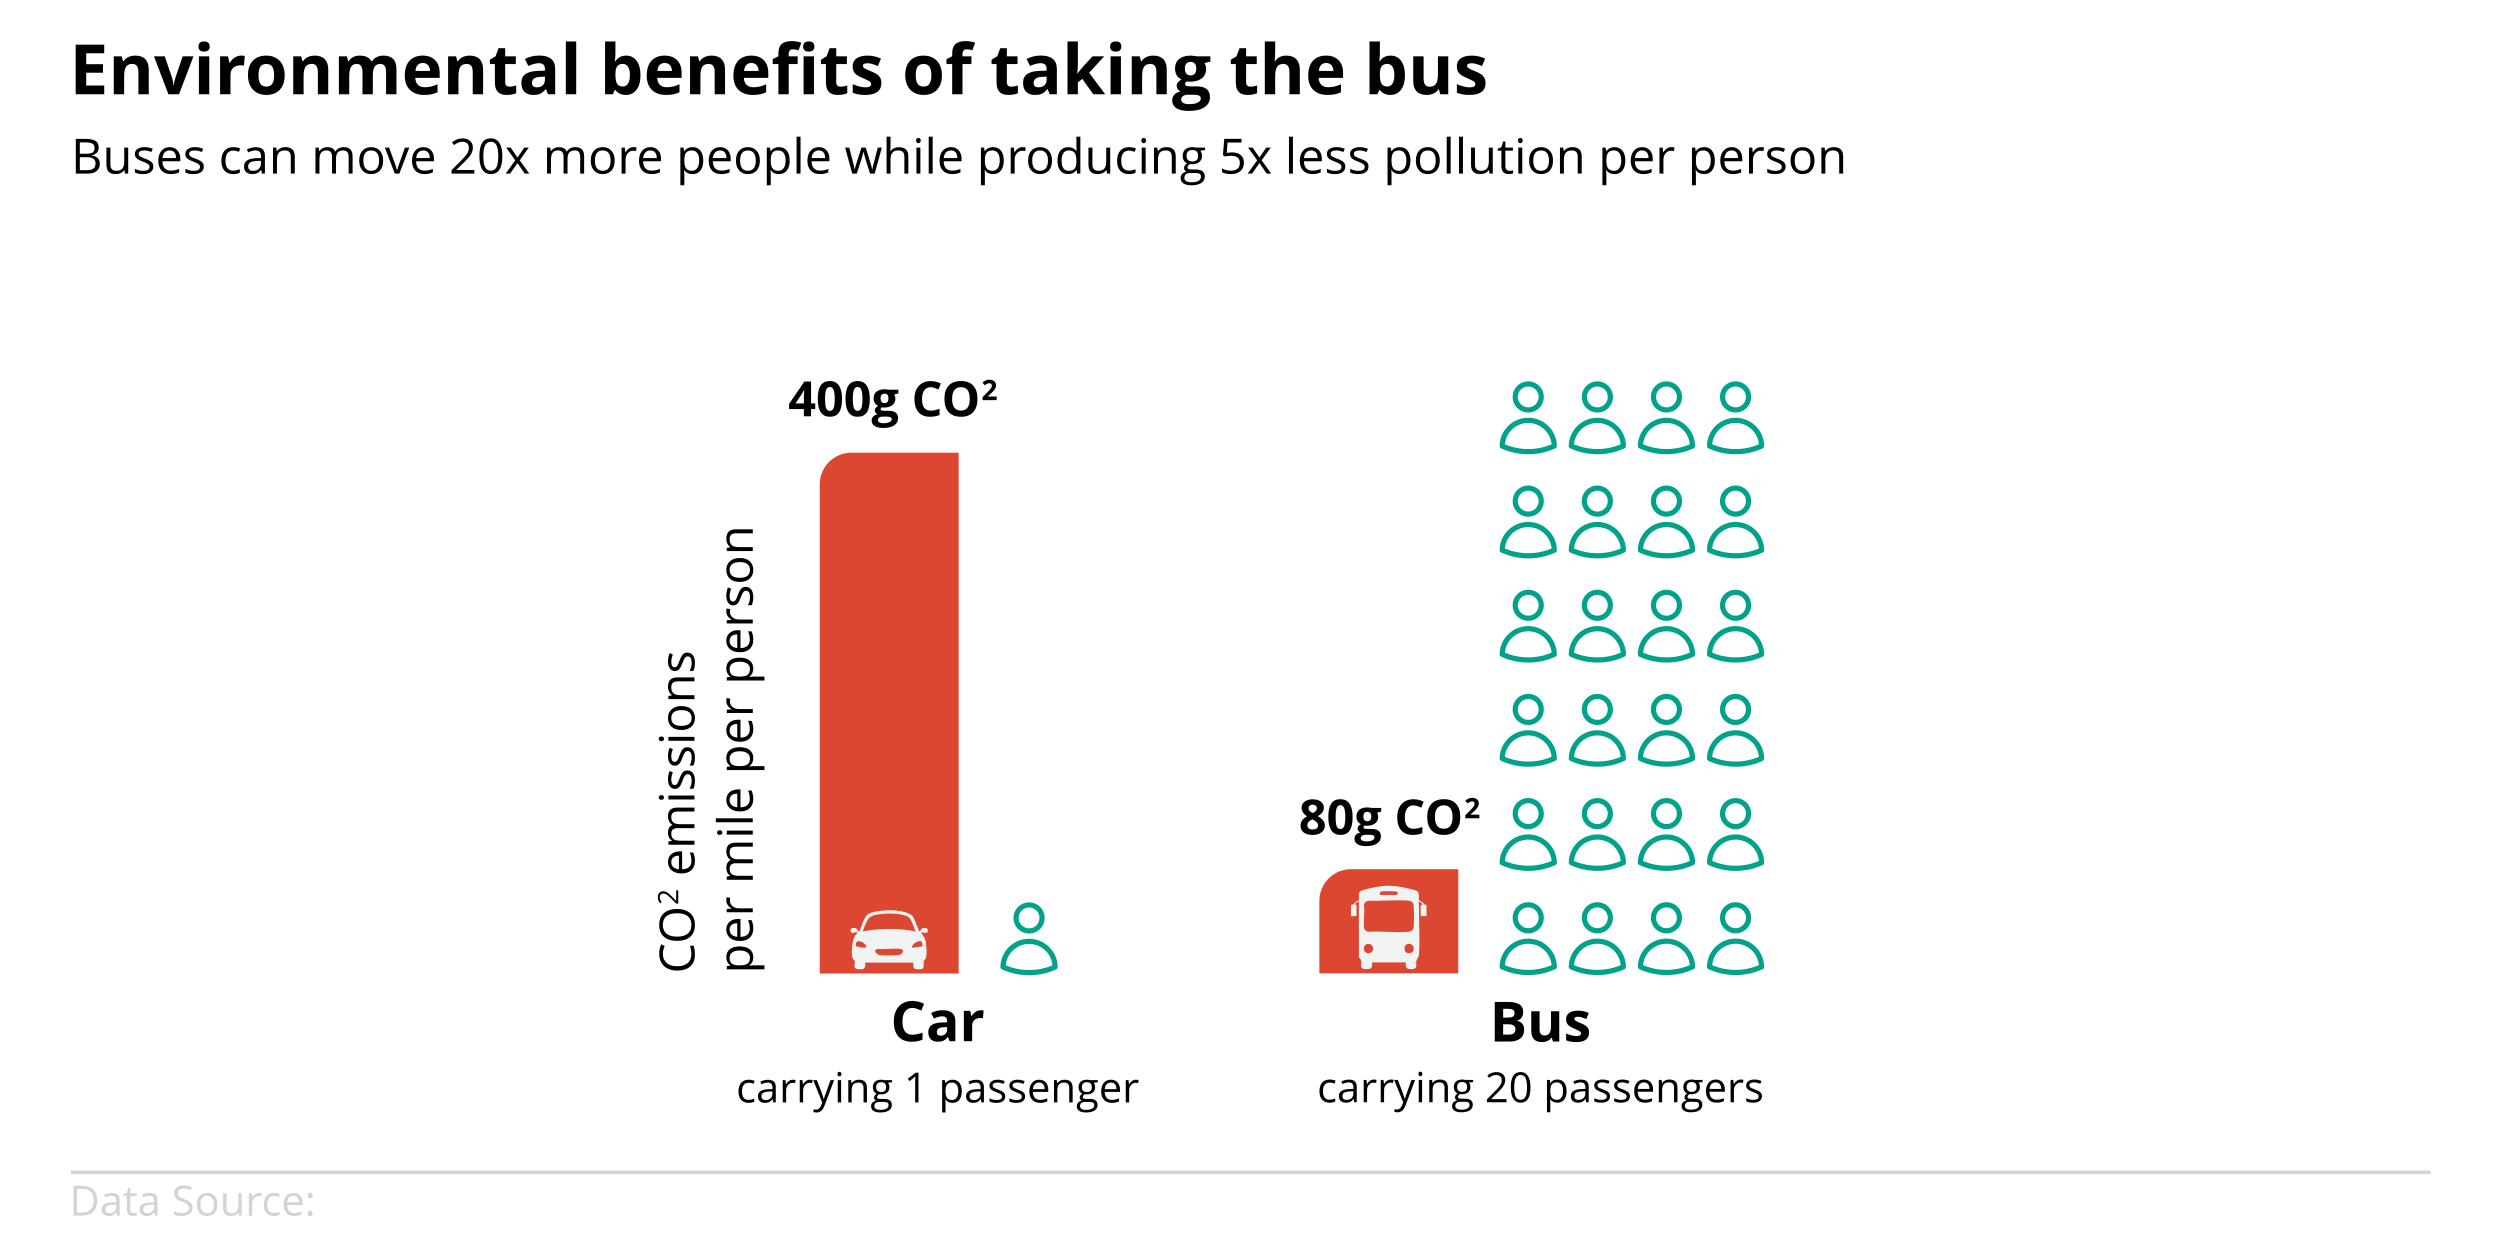
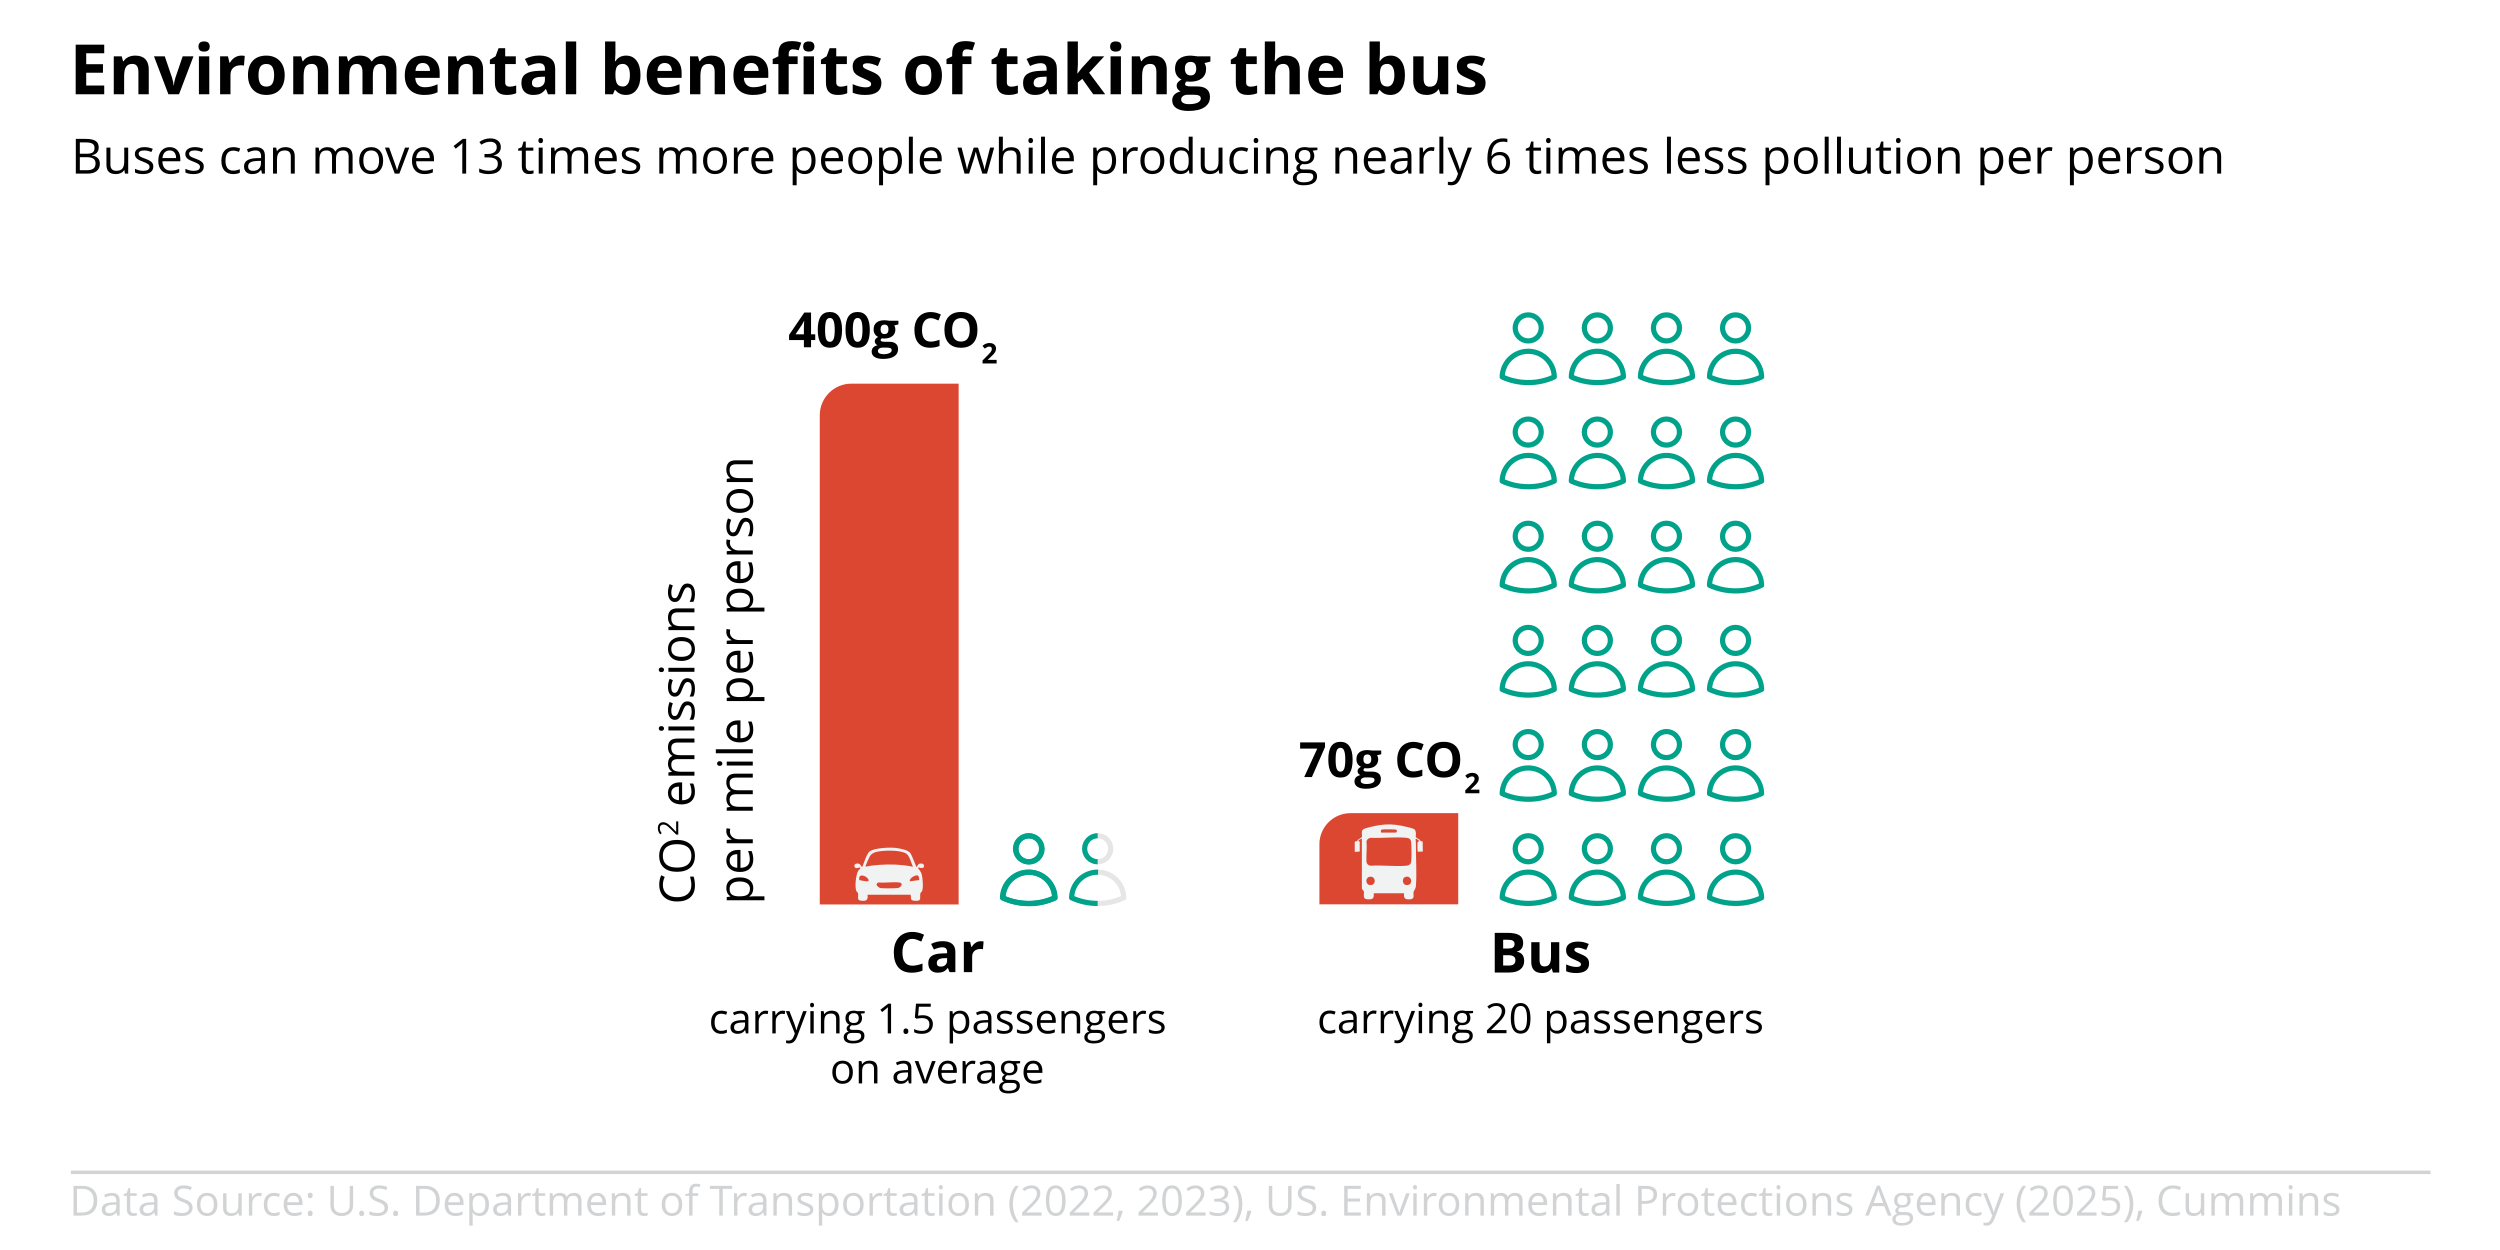
<svg xmlns="http://www.w3.org/2000/svg" id="Layer_3" data-name="Layer 3" viewBox="0 0 720 360">
  <defs>
    <style>
      .cls-1 {
        font-size: 16px;
      }

      .cls-1, .cls-2, .cls-3 {
        font-family: OpenSans-Bold, 'Open Sans';
        font-weight: 700;
      }

      .cls-4 {
-         stroke: #00a28a;
        stroke-linecap: round;
+       }
+ 
+       .cls-4, .cls-5, .cls-6 {
        stroke-linejoin: round;
        stroke-width: 1.5px;
      }

-       .cls-4, .cls-5 {
+       .cls-4, .cls-5, .cls-6, .cls-7 {
        fill: none;
+       }
+ 
+       .cls-4, .cls-6 {
+         stroke: #00a28a;
      }

      .cls-2 {
        font-size: 20px;
      }

-       .cls-6 {
+       .cls-8 {
        fill: #dc4732;
      }

-       .cls-7 {
+       .cls-5 {
+         opacity: .1;
+         stroke: #000;
+       }
+ 
+       .cls-9 {
        fill: #f1f2f2;
      }

-       .cls-8, .cls-9, .cls-10 {
+       .cls-10, .cls-11, .cls-12 {
        font-family: OpenSans, 'Open Sans';
      }

-       .cls-8, .cls-3 {
+       .cls-10, .cls-3 {
        font-size: 14px;
      }

-       .cls-9, .cls-10 {
+       .cls-11, .cls-12 {
        font-size: 12px;
      }

-       .cls-10 {
+       .cls-12 {
        fill: #d1d3d4;
      }

-       .cls-5 {
+       .cls-7 {
        stroke: #d1d3d4;
        stroke-miterlimit: 10;
      }
    </style>
  </defs>
+   <path class="cls-8" d="M388.95,234.19h31.02v26.25h-39.98v-17.3c0-4.94,4.01-8.95,8.95-8.95Z" />
  <text class="cls-2" transform="translate(20 27.14)">
    <tspan x="0" y="0">Environmental benefits of taking the bus</tspan>
  </text>
-   <text class="cls-8" transform="translate(20.46 50)">
-     <tspan x="0" y="0">Buses can move 20x more people while producing 5x less pollution per person</tspan>
+   <text class="cls-10" transform="translate(20.46 50)">
+     <tspan x="0" y="0">Buses can move 13 times more people while producing nearly 6 times less pollution per person</tspan>
  </text>
-   <text class="cls-8" transform="translate(200 280.38) rotate(-90)">
+   <text class="cls-10" transform="translate(200 260.49) rotate(-90)">
    <tspan x="0" y="0">CO</tspan>
  </text>
-   <text class="cls-8" transform="translate(195.34 260.64) rotate(-90) scale(.58)">
+   <text class="cls-10" transform="translate(195.34 240.76) rotate(-90) scale(.58)">
    <tspan x="0" y="0">2</tspan>
  </text>
-   <text class="cls-8" transform="translate(200 255.97) rotate(-90)">
+   <text class="cls-10" transform="translate(200 236.09) rotate(-90)">
    <tspan x="0" y="0" xml:space="preserve"> emissions</tspan>
    <tspan x="-24.4" y="16.8">per mile per person</tspan>
  </text>
-   <text class="cls-3" transform="translate(227.02 119.89)">
+   <text class="cls-3" transform="translate(227.02 100.01)">
    <tspan x="0" y="0">400g CO</tspan>
  </text>
-   <text class="cls-3" transform="translate(282.65 115.23) scale(.58)">
+   <text class="cls-3" transform="translate(282.65 104.67) scale(.58)">
    <tspan x="0" y="0">2</tspan>
  </text>
-   <text class="cls-1" transform="translate(256.48 299.86)">
+   <text class="cls-1" transform="translate(256.48 279.98)">
    <tspan x="0" y="0">Car</tspan>
  </text>
-   <text class="cls-9" transform="translate(212.01 317.5)">
-     <tspan x="0" y="0">carrying 1 passenger</tspan>
+   <text class="cls-11" transform="translate(204.12 297.62)">
+     <tspan x="0" y="0">carrying 1.5 passengers</tspan>
+     <tspan x="34.92" y="14.4">on average</tspan>
  </text>
-   <path class="cls-6" d="M245.2,130.37h30.89v150h-40v-140.89c0-5.03,4.08-9.11,9.11-9.11Z" />
-   <path class="cls-4" d="M300.12,264.37c0,2.07-1.68,3.75-3.75,3.75s-3.75-1.68-3.75-3.75,1.68-3.75,3.75-3.75,3.75,1.68,3.75,3.75ZM288.87,278.49c.07-4.14,3.48-7.44,7.62-7.38,4.05.07,7.31,3.33,7.38,7.38-2.35,1.08-4.91,1.64-7.5,1.63-2.68,0-5.22-.58-7.5-1.63Z" />
-   <path class="cls-7" d="M264.69,268.26c.68-.11.42-.87,1.21-1,.87-.14,1.55.17,1.25,1.13-.16.33-.8.29-1.13.25s-.37-.45-.69.09c.44.6.9,1.13,1.13,1.87.35,1.1.63,4.59.1,5.54-.11.21-.4.34-.46.55-.42,1.41.8,2.77-2.11,2.44-1.3-.15-.81-.93-1.02-1.9h-13.81c.24,1.74-.47,2.09-2.08,1.9s-.68-1.45-.97-2.44c-.06-.2-.35-.34-.46-.55-.66-1.2-.22-5.29.51-6.52.2-.52,1.17-.77.42-1.19-.35.32-1.41.38-1.56-.12-.29-1.01.6-1.2,1.4-1.02.61.14.44.93,1.1.98.52-1.22,1.39-4.39,2.48-5.03,1.68-.99,6.11-1.23,8.04-1.01,1.34.15,4.17.59,4.9,1.79.57.93,1.13,2.69,1.64,3.79.07.15.1.31.1.47ZM263.68,268.26c-.52-1.13-1.08-3.47-2.08-4.17-1.57-1.09-5.94-1.1-7.81-.86-1.49.19-3.15.35-3.94,1.74-.25.44-1.25,2.68-1.32,3.1-.05.27-.04.14.13.13.53-.02,1.17-.24,1.72-.3,3.54-.41,6.77-.52,10.32-.13,1,.11,2,.28,2.98.49ZM246.53,272.54c.63.09,3.71,1.04,2.81-.35-.74-1.15-3.27-1.92-2.81.35ZM265.68,272.54c.1-.34-.12-1.38-.45-1.48-.75-.24-2.77.86-2.57,1.88l3.01-.4ZM252.23,274.41c.07.09.8.64.91.66.82.16,4.76.11,5.68,0,.98-.11,2.01-1.59.5-1.77-2.03-.24-4.5.19-6.57,0-.56.04-.92.63-.52,1.11Z" />
-   <path class="cls-4" d="M443.88,114.32c0,2.07-1.68,3.75-3.75,3.75s-3.75-1.68-3.75-3.75,1.68-3.75,3.75-3.75,3.75,1.68,3.75,3.75ZM432.63,128.44c.07-4.14,3.48-7.44,7.62-7.38,4.05.07,7.31,3.33,7.38,7.38-2.35,1.08-4.91,1.64-7.5,1.63-2.68,0-5.22-.58-7.5-1.63Z" />
-   <path class="cls-4" d="M463.79,114.32c0,2.07-1.68,3.75-3.75,3.75s-3.75-1.68-3.75-3.75,1.68-3.75,3.75-3.75,3.75,1.68,3.75,3.75ZM452.54,128.44c.07-4.14,3.48-7.44,7.62-7.38,4.05.07,7.31,3.33,7.38,7.38-2.35,1.08-4.91,1.64-7.5,1.63-2.68,0-5.22-.58-7.5-1.63Z" />
-   <path class="cls-4" d="M483.69,114.32c0,2.07-1.68,3.75-3.75,3.75s-3.75-1.68-3.75-3.75,1.68-3.75,3.75-3.75,3.75,1.68,3.75,3.75ZM472.44,128.44c.07-4.14,3.48-7.44,7.62-7.38,4.05.07,7.31,3.33,7.38,7.38-2.35,1.08-4.91,1.64-7.5,1.63-2.68,0-5.22-.58-7.5-1.63Z" />
-   <path class="cls-4" d="M503.59,114.32c0,2.07-1.68,3.75-3.75,3.75s-3.75-1.68-3.75-3.75,1.68-3.75,3.75-3.75,3.75,1.68,3.75,3.75ZM492.34,128.44c.07-4.14,3.48-7.44,7.62-7.38,4.05.07,7.31,3.33,7.38,7.38-2.35,1.08-4.91,1.64-7.5,1.63-2.68,0-5.22-.58-7.5-1.63Z" />
-   <path class="cls-4" d="M443.88,144.32c0,2.07-1.68,3.75-3.75,3.75s-3.75-1.68-3.75-3.75,1.68-3.75,3.75-3.75,3.75,1.68,3.75,3.75ZM432.63,158.44c.07-4.14,3.48-7.44,7.62-7.38,4.05.07,7.31,3.33,7.38,7.38-2.35,1.08-4.91,1.64-7.5,1.63-2.68,0-5.22-.58-7.5-1.63Z" />
-   <path class="cls-4" d="M463.79,144.32c0,2.07-1.68,3.75-3.75,3.75s-3.75-1.68-3.75-3.75,1.68-3.75,3.75-3.75,3.75,1.68,3.75,3.75ZM452.54,158.44c.07-4.14,3.48-7.44,7.62-7.38,4.05.07,7.31,3.33,7.38,7.38-2.35,1.08-4.91,1.64-7.5,1.63-2.68,0-5.22-.58-7.5-1.63Z" />
-   <path class="cls-4" d="M483.69,144.32c0,2.07-1.68,3.75-3.75,3.75s-3.75-1.68-3.75-3.75,1.68-3.75,3.75-3.75,3.75,1.68,3.75,3.75ZM472.44,158.44c.07-4.14,3.48-7.44,7.62-7.38,4.05.07,7.31,3.33,7.38,7.38-2.35,1.08-4.91,1.64-7.5,1.63-2.68,0-5.22-.58-7.5-1.63Z" />
-   <path class="cls-4" d="M503.59,144.32c0,2.07-1.68,3.75-3.75,3.75s-3.75-1.68-3.75-3.75,1.68-3.75,3.75-3.75,3.75,1.68,3.75,3.75ZM492.34,158.44c.07-4.14,3.48-7.44,7.62-7.38,4.05.07,7.31,3.33,7.38,7.38-2.35,1.08-4.91,1.64-7.5,1.63-2.68,0-5.22-.58-7.5-1.63Z" />
-   <path class="cls-4" d="M443.88,174.32c0,2.07-1.68,3.75-3.75,3.75s-3.75-1.68-3.75-3.75,1.68-3.75,3.75-3.75,3.75,1.68,3.75,3.75ZM432.63,188.44c.07-4.14,3.48-7.44,7.62-7.38,4.05.07,7.31,3.33,7.38,7.38-2.35,1.08-4.91,1.64-7.5,1.63-2.68,0-5.22-.58-7.5-1.63Z" />
-   <path class="cls-4" d="M463.79,174.32c0,2.07-1.68,3.75-3.75,3.75s-3.75-1.68-3.75-3.75,1.68-3.75,3.75-3.75,3.75,1.68,3.75,3.75ZM452.54,188.44c.07-4.14,3.48-7.44,7.62-7.38,4.05.07,7.31,3.33,7.38,7.38-2.35,1.08-4.91,1.64-7.5,1.63-2.68,0-5.22-.58-7.5-1.63Z" />
-   <path class="cls-4" d="M483.69,174.32c0,2.07-1.68,3.75-3.75,3.75s-3.75-1.68-3.75-3.75,1.68-3.75,3.75-3.75,3.75,1.68,3.75,3.75ZM472.44,188.44c.07-4.14,3.48-7.44,7.62-7.38,4.05.07,7.31,3.33,7.38,7.38-2.35,1.08-4.91,1.64-7.5,1.63-2.68,0-5.22-.58-7.5-1.63Z" />
-   <path class="cls-4" d="M503.59,174.32c0,2.07-1.68,3.75-3.75,3.75s-3.75-1.68-3.75-3.75,1.68-3.75,3.75-3.75,3.75,1.68,3.75,3.75ZM492.34,188.44c.07-4.14,3.48-7.44,7.62-7.38,4.05.07,7.31,3.33,7.38,7.38-2.35,1.08-4.91,1.64-7.5,1.63-2.68,0-5.22-.58-7.5-1.63Z" />
-   <path class="cls-4" d="M443.88,204.32c0,2.07-1.68,3.75-3.75,3.75s-3.75-1.68-3.75-3.75,1.68-3.75,3.75-3.75,3.75,1.68,3.75,3.75ZM432.63,218.44c.07-4.14,3.48-7.44,7.62-7.38,4.05.07,7.31,3.33,7.38,7.38-2.35,1.08-4.91,1.64-7.5,1.63-2.68,0-5.22-.58-7.5-1.63Z" />
-   <path class="cls-4" d="M463.79,204.32c0,2.07-1.68,3.75-3.75,3.75s-3.75-1.68-3.75-3.75,1.68-3.75,3.75-3.75,3.75,1.68,3.75,3.75ZM452.54,218.44c.07-4.14,3.48-7.44,7.62-7.38,4.05.07,7.31,3.33,7.38,7.38-2.35,1.08-4.91,1.64-7.5,1.63-2.68,0-5.22-.58-7.5-1.63Z" />
-   <path class="cls-4" d="M483.69,204.32c0,2.07-1.68,3.75-3.75,3.75s-3.75-1.68-3.75-3.75,1.68-3.75,3.75-3.75,3.75,1.68,3.75,3.75ZM472.44,218.44c.07-4.14,3.48-7.44,7.62-7.38,4.05.07,7.31,3.33,7.38,7.38-2.35,1.08-4.91,1.64-7.5,1.63-2.68,0-5.22-.58-7.5-1.63Z" />
-   <path class="cls-4" d="M503.59,204.32c0,2.07-1.68,3.75-3.75,3.75s-3.75-1.68-3.75-3.75,1.68-3.75,3.75-3.75,3.75,1.68,3.75,3.75ZM492.34,218.44c.07-4.14,3.48-7.44,7.62-7.38,4.05.07,7.31,3.33,7.38,7.38-2.35,1.08-4.91,1.64-7.5,1.63-2.68,0-5.22-.58-7.5-1.63Z" />
-   <path class="cls-4" d="M443.88,234.32c0,2.07-1.68,3.75-3.75,3.75s-3.75-1.68-3.75-3.75,1.68-3.75,3.75-3.75,3.75,1.68,3.75,3.75ZM432.63,248.44c.07-4.14,3.48-7.44,7.62-7.38,4.05.07,7.31,3.33,7.38,7.38-2.35,1.08-4.91,1.64-7.5,1.63-2.68,0-5.22-.58-7.5-1.63Z" />
-   <path class="cls-4" d="M463.79,234.32c0,2.07-1.68,3.75-3.75,3.75s-3.75-1.68-3.75-3.75,1.68-3.75,3.75-3.75,3.75,1.68,3.75,3.75ZM452.54,248.44c.07-4.14,3.48-7.44,7.62-7.38,4.05.07,7.31,3.33,7.38,7.38-2.35,1.08-4.91,1.64-7.5,1.63-2.68,0-5.22-.58-7.5-1.63Z" />
-   <path class="cls-4" d="M483.69,234.32c0,2.07-1.68,3.75-3.75,3.75s-3.75-1.68-3.75-3.75,1.68-3.75,3.75-3.75,3.75,1.68,3.75,3.75ZM472.44,248.44c.07-4.14,3.48-7.44,7.62-7.38,4.05.07,7.31,3.33,7.38,7.38-2.35,1.08-4.91,1.64-7.5,1.63-2.68,0-5.22-.58-7.5-1.63Z" />
-   <path class="cls-4" d="M503.59,234.32c0,2.07-1.68,3.75-3.75,3.75s-3.75-1.68-3.75-3.75,1.68-3.75,3.75-3.75,3.75,1.68,3.75,3.75ZM492.34,248.44c.07-4.14,3.48-7.44,7.62-7.38,4.05.07,7.31,3.33,7.38,7.38-2.35,1.08-4.91,1.64-7.5,1.63-2.68,0-5.22-.58-7.5-1.63Z" />
-   <text class="cls-9" transform="translate(379.33 317.45)">
+   <path class="cls-8" d="M245.2,110.49h30.89v150h-40V119.6c0-5.03,4.08-9.11,9.11-9.11Z" />
+   <path class="cls-4" d="M300.12,244.49c0,2.07-1.68,3.75-3.75,3.75s-3.75-1.68-3.75-3.75,1.68-3.75,3.75-3.75,3.75,1.68,3.75,3.75ZM288.87,258.61c.07-4.14,3.48-7.44,7.62-7.38,4.05.07,7.31,3.33,7.38,7.38-2.35,1.08-4.91,1.64-7.5,1.63-2.68,0-5.22-.58-7.5-1.63Z" />
+   <path class="cls-9" d="M263.83,249.62c.61-.1.38-.78,1.09-.9.79-.13,1.39.15,1.13,1.02-.15.3-.72.26-1.02.22s-.33-.41-.62.08c.4.54.81,1.02,1.02,1.68.31.99.57,4.13.09,4.99-.1.18-.36.31-.42.49-.38,1.27.72,2.49-1.9,2.2-1.17-.13-.73-.84-.92-1.71h-12.43c.22,1.57-.42,1.88-1.87,1.71s-.61-1.31-.88-2.19c-.05-.18-.31-.31-.42-.49-.6-1.08-.19-4.76.46-5.87.18-.47,1.05-.69.38-1.07-.31.29-1.27.34-1.4-.11-.26-.91.54-1.08,1.26-.92.55.13.4.84.99.88.46-1.09,1.25-3.95,2.23-4.53,1.51-.89,5.5-1.11,7.24-.91,1.21.14,3.76.53,4.41,1.61.51.84,1.02,2.42,1.48,3.41.06.13.09.27.09.42ZM262.92,249.62c-.47-1.02-.97-3.12-1.87-3.75-1.41-.98-5.35-.99-7.03-.78-1.34.17-2.83.32-3.54,1.57-.23.4-1.12,2.41-1.19,2.79-.04.24-.03.12.12.12.48-.02,1.06-.22,1.55-.27,3.18-.37,6.09-.47,9.29-.11.9.1,1.8.25,2.68.44ZM247.49,253.46c.57.08,3.34.93,2.53-.32-.67-1.03-2.95-1.73-2.53.32ZM264.72,253.46c.09-.31-.11-1.24-.4-1.33-.68-.22-2.49.77-2.31,1.69l2.71-.36ZM252.62,255.15c.06.08.72.58.82.6.74.14,4.29.1,5.11,0,.88-.1,1.81-1.43.45-1.6-1.82-.22-4.05.17-5.92,0-.5.03-.82.56-.47,1Z" />
+   <path class="cls-4" d="M443.88,94.44c0,2.07-1.68,3.75-3.75,3.75s-3.75-1.68-3.75-3.75,1.68-3.75,3.75-3.75,3.75,1.68,3.75,3.75ZM432.63,108.55c.07-4.14,3.48-7.44,7.62-7.38,4.05.07,7.31,3.33,7.38,7.38-2.35,1.08-4.91,1.64-7.5,1.63-2.68,0-5.22-.58-7.5-1.63Z" />
+   <path class="cls-4" d="M463.79,94.44c0,2.07-1.68,3.75-3.75,3.75s-3.75-1.68-3.75-3.75,1.68-3.75,3.75-3.75,3.75,1.68,3.75,3.75ZM452.54,108.55c.07-4.14,3.48-7.44,7.62-7.38,4.05.07,7.31,3.33,7.38,7.38-2.35,1.08-4.91,1.64-7.5,1.63-2.68,0-5.22-.58-7.5-1.63Z" />
+   <path class="cls-4" d="M483.69,94.44c0,2.07-1.68,3.75-3.75,3.75s-3.75-1.68-3.75-3.75,1.68-3.75,3.75-3.75,3.75,1.68,3.75,3.75ZM472.44,108.55c.07-4.14,3.48-7.44,7.62-7.38,4.05.07,7.31,3.33,7.38,7.38-2.35,1.08-4.91,1.64-7.5,1.63-2.68,0-5.22-.58-7.5-1.63Z" />
+   <path class="cls-4" d="M503.59,94.44c0,2.07-1.68,3.75-3.75,3.75s-3.75-1.68-3.75-3.75,1.68-3.75,3.75-3.75,3.75,1.68,3.75,3.75ZM492.34,108.55c.07-4.14,3.48-7.44,7.62-7.38,4.05.07,7.31,3.33,7.38,7.38-2.35,1.08-4.91,1.64-7.5,1.63-2.68,0-5.22-.58-7.5-1.63Z" />
+   <path class="cls-4" d="M443.88,124.44c0,2.07-1.68,3.75-3.75,3.75s-3.75-1.68-3.75-3.75,1.68-3.75,3.75-3.75,3.75,1.68,3.75,3.75ZM432.63,138.55c.07-4.14,3.48-7.44,7.62-7.38,4.05.07,7.31,3.33,7.38,7.38-2.35,1.08-4.91,1.64-7.5,1.63-2.68,0-5.22-.58-7.5-1.63Z" />
+   <path class="cls-4" d="M463.79,124.44c0,2.07-1.68,3.75-3.75,3.75s-3.75-1.68-3.75-3.75,1.68-3.75,3.75-3.75,3.75,1.68,3.75,3.75ZM452.54,138.55c.07-4.14,3.48-7.44,7.62-7.38,4.05.07,7.31,3.33,7.38,7.38-2.35,1.08-4.91,1.64-7.5,1.63-2.68,0-5.22-.58-7.5-1.63Z" />
+   <path class="cls-4" d="M483.69,124.44c0,2.07-1.68,3.75-3.75,3.75s-3.75-1.68-3.75-3.75,1.68-3.75,3.75-3.75,3.75,1.68,3.75,3.75ZM472.44,138.55c.07-4.14,3.48-7.44,7.62-7.38,4.05.07,7.31,3.33,7.38,7.38-2.35,1.08-4.91,1.64-7.5,1.63-2.68,0-5.22-.58-7.5-1.63Z" />
+   <path class="cls-4" d="M503.59,124.44c0,2.07-1.68,3.75-3.75,3.75s-3.75-1.68-3.75-3.75,1.68-3.75,3.75-3.75,3.75,1.68,3.75,3.75ZM492.34,138.55c.07-4.14,3.48-7.44,7.62-7.38,4.05.07,7.31,3.33,7.38,7.38-2.35,1.08-4.91,1.64-7.5,1.63-2.68,0-5.22-.58-7.5-1.63Z" />
+   <path class="cls-4" d="M443.88,154.44c0,2.07-1.68,3.75-3.75,3.75s-3.75-1.68-3.75-3.75,1.68-3.75,3.75-3.75,3.75,1.68,3.75,3.75ZM432.63,168.55c.07-4.14,3.48-7.44,7.62-7.38,4.05.07,7.31,3.33,7.38,7.38-2.35,1.08-4.91,1.64-7.5,1.63-2.68,0-5.22-.58-7.5-1.63Z" />
+   <path class="cls-4" d="M463.79,154.44c0,2.07-1.68,3.75-3.75,3.75s-3.75-1.68-3.75-3.75,1.68-3.75,3.75-3.75,3.75,1.68,3.75,3.75ZM452.54,168.55c.07-4.14,3.48-7.44,7.62-7.38,4.05.07,7.31,3.33,7.38,7.38-2.35,1.08-4.91,1.64-7.5,1.63-2.68,0-5.22-.58-7.5-1.63Z" />
+   <path class="cls-4" d="M483.69,154.44c0,2.07-1.68,3.75-3.75,3.75s-3.75-1.68-3.75-3.75,1.68-3.75,3.75-3.75,3.75,1.68,3.75,3.75ZM472.44,168.55c.07-4.14,3.48-7.44,7.62-7.38,4.05.07,7.31,3.33,7.38,7.38-2.35,1.08-4.91,1.64-7.5,1.63-2.68,0-5.22-.58-7.5-1.63Z" />
+   <path class="cls-4" d="M503.59,154.44c0,2.07-1.68,3.75-3.75,3.75s-3.75-1.68-3.75-3.75,1.68-3.75,3.75-3.75,3.75,1.68,3.75,3.75ZM492.34,168.55c.07-4.14,3.48-7.44,7.62-7.38,4.05.07,7.31,3.33,7.38,7.38-2.35,1.08-4.91,1.64-7.5,1.63-2.68,0-5.22-.58-7.5-1.63Z" />
+   <path class="cls-4" d="M443.88,184.44c0,2.07-1.68,3.75-3.75,3.75s-3.75-1.68-3.75-3.75,1.68-3.75,3.75-3.75,3.75,1.68,3.75,3.75ZM432.63,198.55c.07-4.14,3.48-7.44,7.62-7.38,4.05.07,7.31,3.33,7.38,7.38-2.35,1.08-4.91,1.64-7.5,1.63-2.68,0-5.22-.58-7.5-1.63Z" />
+   <path class="cls-4" d="M463.79,184.44c0,2.07-1.68,3.75-3.75,3.75s-3.75-1.68-3.75-3.75,1.68-3.75,3.75-3.75,3.75,1.68,3.75,3.75ZM452.54,198.55c.07-4.14,3.48-7.44,7.62-7.38,4.05.07,7.31,3.33,7.38,7.38-2.35,1.08-4.91,1.64-7.5,1.63-2.68,0-5.22-.58-7.5-1.63Z" />
+   <path class="cls-4" d="M483.69,184.44c0,2.07-1.68,3.75-3.75,3.75s-3.75-1.68-3.75-3.75,1.68-3.75,3.75-3.75,3.75,1.68,3.75,3.75ZM472.44,198.55c.07-4.14,3.48-7.44,7.62-7.38,4.05.07,7.31,3.33,7.38,7.38-2.35,1.08-4.91,1.64-7.5,1.63-2.68,0-5.22-.58-7.5-1.63Z" />
+   <path class="cls-4" d="M503.59,184.44c0,2.07-1.68,3.75-3.75,3.75s-3.75-1.68-3.75-3.75,1.68-3.75,3.75-3.75,3.75,1.68,3.75,3.75ZM492.34,198.55c.07-4.14,3.48-7.44,7.62-7.38,4.05.07,7.31,3.33,7.38,7.38-2.35,1.08-4.91,1.64-7.5,1.63-2.68,0-5.22-.58-7.5-1.63Z" />
+   <path class="cls-4" d="M443.88,214.44c0,2.07-1.68,3.75-3.75,3.75s-3.75-1.68-3.75-3.75,1.68-3.75,3.75-3.75,3.75,1.68,3.75,3.75ZM432.63,228.55c.07-4.14,3.48-7.44,7.62-7.38,4.05.07,7.31,3.33,7.38,7.38-2.35,1.08-4.91,1.64-7.5,1.63-2.68,0-5.22-.58-7.5-1.63Z" />
+   <path class="cls-4" d="M463.79,214.44c0,2.07-1.68,3.75-3.75,3.75s-3.75-1.68-3.75-3.75,1.68-3.75,3.75-3.75,3.75,1.68,3.75,3.75ZM452.54,228.55c.07-4.14,3.48-7.44,7.62-7.38,4.05.07,7.31,3.33,7.38,7.38-2.35,1.08-4.91,1.64-7.5,1.63-2.68,0-5.22-.58-7.5-1.63Z" />
+   <path class="cls-4" d="M483.69,214.44c0,2.07-1.68,3.75-3.75,3.75s-3.75-1.68-3.75-3.75,1.68-3.75,3.75-3.75,3.75,1.68,3.75,3.75ZM472.44,228.55c.07-4.14,3.48-7.44,7.62-7.38,4.05.07,7.31,3.33,7.38,7.38-2.35,1.08-4.91,1.64-7.5,1.63-2.68,0-5.22-.58-7.5-1.63Z" />
+   <path class="cls-4" d="M503.59,214.44c0,2.07-1.68,3.75-3.75,3.75s-3.75-1.68-3.75-3.75,1.68-3.75,3.75-3.75,3.75,1.68,3.75,3.75ZM492.34,228.55c.07-4.14,3.48-7.44,7.62-7.38,4.05.07,7.31,3.33,7.38,7.38-2.35,1.08-4.91,1.64-7.5,1.63-2.68,0-5.22-.58-7.5-1.63Z" />
+   <text class="cls-11" transform="translate(379.33 297.57)">
    <tspan x="0" y="0">carrying 20 passengers</tspan>
  </text>
-   <text class="cls-1" transform="translate(429.05 299.97)">
+   <text class="cls-1" transform="translate(429.05 280.08)">
    <tspan x="0" y="0">Bus</tspan>
  </text>
-   <text class="cls-3" transform="translate(374.06 240.32)">
-     <tspan x="0" y="0">80g CO</tspan>
+   <text class="cls-3" transform="translate(374.06 223.8)">
+     <tspan x="0" y="0">70g CO</tspan>
  </text>
-   <text class="cls-3" transform="translate(421.68 235.66) scale(.58)">
+   <text class="cls-3" transform="translate(421.68 228.46) scale(.58)">
    <tspan x="0" y="0">2</tspan>
  </text>
-   <path class="cls-6" d="M389.09,250.32h30.89v30h-40v-20.89c0-5.03,4.08-9.11,9.11-9.11Z" />
-   <path class="cls-4" d="M443.88,264.32c0,2.07-1.68,3.75-3.75,3.75s-3.75-1.68-3.75-3.75,1.68-3.75,3.75-3.75,3.75,1.68,3.75,3.75ZM432.63,278.44c.07-4.14,3.48-7.44,7.62-7.38,4.05.07,7.31,3.33,7.38,7.38-2.35,1.08-4.91,1.64-7.5,1.63-2.68,0-5.22-.58-7.5-1.63Z" />
-   <path class="cls-4" d="M463.79,264.32c0,2.07-1.68,3.75-3.75,3.75s-3.75-1.68-3.75-3.75,1.68-3.75,3.75-3.75,3.75,1.68,3.75,3.75ZM452.54,278.44c.07-4.14,3.48-7.44,7.62-7.38,4.05.07,7.31,3.33,7.38,7.38-2.35,1.08-4.91,1.64-7.5,1.63-2.68,0-5.22-.58-7.5-1.63Z" />
-   <path class="cls-4" d="M483.69,264.32c0,2.07-1.68,3.75-3.75,3.75s-3.75-1.68-3.75-3.75,1.68-3.75,3.75-3.75,3.75,1.68,3.75,3.75ZM472.44,278.44c.07-4.14,3.48-7.44,7.62-7.38,4.05.07,7.31,3.33,7.38,7.38-2.35,1.08-4.91,1.64-7.5,1.63-2.68,0-5.22-.58-7.5-1.63Z" />
-   <path class="cls-4" d="M503.59,264.32c0,2.07-1.68,3.75-3.75,3.75s-3.75-1.68-3.75-3.75,1.68-3.75,3.75-3.75,3.75,1.68,3.75,3.75ZM492.34,278.44c.07-4.14,3.48-7.44,7.62-7.38,4.05.07,7.31,3.33,7.38,7.38-2.35,1.08-4.91,1.64-7.5,1.63-2.68,0-5.22-.58-7.5-1.63Z" />
-   <path class="cls-7" d="M389.09,260.7l.21-.17c.63.1.55-.28.92-.59.22-.19,1.03-.61,1.08-.69.33-.54-.35-2.03.48-2.57.75-.49,3.97-1.14,4.99-1.31,2.58-.42,4.67-.34,7.22.15.84.16,3.45.72,4.08,1.09.69.4.62,1.82.53,2.52.32.38.8.53,1.18.83.33.25.3.68,1.03.61l.06,3.23-1.59.06c-.16-.11-.18-2.57-.11-2.91.08-.41.32-.36.63-.51l-1.01-.76-.24.13c.14.91.12,1.85.12,2.78,0,3.91.29,8.22,0,12.12-.09,1.19-.67,1.54-.76,2.02-.17.9.48,2.17-.95,2.34-1.61.19-2.33-.16-2.08-1.9h-9.65c-.25.04.41,1.73-1.02,1.9-.34.04-1.17.04-1.49-.03-1.15-.26-.53-1.8-.75-2.54-.06-.21-.61-.58-.61-.91v-15.97c-.43.18-1.78.82-.69,1v3.17s-1.59.12-1.59.12v-3.22ZM397.61,257.74h4.67s.13-.14.2-.18l.1-.36c-.06-.28-.17-.38-.45-.44-.47-.09-3.99-.12-4.37,0-.43.13-.46.89-.15.98ZM394.1,259.41c-.67.14-1.15.52-1.29,1.21.26,2.05-.12,4.32,0,6.35.05.83.67,1.35,1.5,1.38,3.63-.25,7.66.32,11.24,0,.86-.08,1.46-.4,1.58-1.33.17-1.37.13-4.65,0-6.07-.11-1.28-.64-1.48-1.83-1.58-3.59-.28-7.57.19-11.21.03ZM393.72,271.9c-1.3.3-1.3,2.58.35,2.63,2.02.06,1.78-3.12-.35-2.63ZM405.34,271.9c-1.39.36-1.1,3.1.92,2.56,1.51-.4,1.03-3.06-.92-2.56Z" />
+   <path class="cls-4" d="M443.88,244.44c0,2.07-1.68,3.75-3.75,3.75s-3.75-1.68-3.75-3.75,1.68-3.75,3.75-3.75,3.75,1.68,3.75,3.75ZM432.63,258.55c.07-4.14,3.48-7.44,7.62-7.38,4.05.07,7.31,3.33,7.38,7.38-2.35,1.08-4.91,1.64-7.5,1.63-2.68,0-5.22-.58-7.5-1.63Z" />
+   <path class="cls-4" d="M463.79,244.44c0,2.07-1.68,3.75-3.75,3.75s-3.75-1.68-3.75-3.75,1.68-3.75,3.75-3.75,3.75,1.68,3.75,3.75ZM452.54,258.55c.07-4.14,3.48-7.44,7.62-7.38,4.05.07,7.31,3.33,7.38,7.38-2.35,1.08-4.91,1.64-7.5,1.63-2.68,0-5.22-.58-7.5-1.63Z" />
+   <path class="cls-4" d="M299.97,244.44c0,2.07-1.68,3.75-3.75,3.75s-3.75-1.68-3.75-3.75,1.68-3.75,3.75-3.75,3.75,1.68,3.75,3.75ZM288.72,258.55c.07-4.14,3.48-7.44,7.62-7.38,4.05.07,7.31,3.33,7.38,7.38-2.35,1.08-4.91,1.64-7.5,1.63-2.68,0-5.22-.58-7.5-1.63Z" />
+   <path class="cls-6" d="M316.13,248.19c-2.07,0-3.75-1.68-3.75-3.75s1.68-3.75,3.75-3.75M316.13,260.19c-2.68,0-5.22-.58-7.5-1.63.07-4.14,3.48-7.44,7.62-7.38" />
+   <path class="cls-4" d="M483.69,244.44c0,2.07-1.68,3.75-3.75,3.75s-3.75-1.68-3.75-3.75,1.68-3.75,3.75-3.75,3.75,1.68,3.75,3.75ZM472.44,258.55c.07-4.14,3.48-7.44,7.62-7.38,4.05.07,7.31,3.33,7.38,7.38-2.35,1.08-4.91,1.64-7.5,1.63-2.68,0-5.22-.58-7.5-1.63Z" />
+   <path class="cls-4" d="M503.59,244.44c0,2.07-1.68,3.75-3.75,3.75s-3.75-1.68-3.75-3.75,1.68-3.75,3.75-3.75,3.75,1.68,3.75,3.75ZM492.34,258.55c.07-4.14,3.48-7.44,7.62-7.38,4.05.07,7.31,3.33,7.38,7.38-2.35,1.08-4.91,1.64-7.5,1.63-2.68,0-5.22-.58-7.5-1.63Z" />
+   <path class="cls-9" d="M390.18,242.46l.19-.15c.56.09.49-.25.83-.53.2-.17.92-.54.97-.62.3-.49-.32-1.83.43-2.31.68-.44,3.57-1.03,4.49-1.18,2.32-.38,4.2-.31,6.5.13.76.15,3.1.65,3.67.98.62.36.56,1.64.47,2.26.29.35.72.48,1.06.74.3.23.27.61.93.55l.06,2.91-1.43.06c-.14-.1-.16-2.31-.1-2.62.07-.37.28-.32.56-.46l-.91-.68-.22.11c.13.82.1,1.67.11,2.5,0,3.52.26,7.4,0,10.91-.08,1.07-.6,1.39-.68,1.82-.16.81.44,1.95-.85,2.1-1.45.17-2.1-.15-1.88-1.71h-8.68c-.23.03.37,1.56-.92,1.71-.31.04-1.05.04-1.34-.03-1.04-.23-.47-1.62-.67-2.28-.06-.19-.55-.52-.55-.82v-14.37c-.39.16-1.6.74-.62.9v2.86s-1.43.11-1.43.11v-2.9ZM397.85,239.79h4.2s.12-.13.18-.17l.09-.32c-.05-.25-.15-.35-.4-.39-.42-.08-3.59-.1-3.93,0-.39.11-.41.8-.14.89ZM394.69,241.29c-.6.12-1.04.47-1.16,1.09.23,1.85-.11,3.89,0,5.71.05.75.6,1.22,1.35,1.24,3.27-.23,6.9.28,10.12,0,.78-.07,1.32-.36,1.42-1.19.15-1.24.11-4.19,0-5.46-.1-1.15-.57-1.34-1.65-1.42-3.23-.25-6.82.17-10.09.03ZM394.35,252.53c-1.17.27-1.17,2.32.32,2.37,1.82.06,1.6-2.81-.32-2.37ZM404.8,252.54c-1.25.32-.99,2.79.83,2.3,1.36-.36.92-2.76-.83-2.3Z" />
  <g>
-     <text class="cls-10" transform="translate(20 350.09)">
-       <tspan x="0" y="0">Data Source: </tspan>
+     <text class="cls-12" transform="translate(20 350.09)">
+       <tspan x="0" y="0" xml:space="preserve">Data Source: U.S. Department of Transportation (2022, 2023), US. Environmental Protections Agency (2025), Cummins  </tspan>
    </text>
-     <line class="cls-5" x1="20.41" y1="337.63" x2="700" y2="337.63" />
+     <line class="cls-7" x1="20.41" y1="337.63" x2="700" y2="337.63" />
  </g>
+   <path class="cls-5" d="M316.13,240.69c2.07,0,3.75,1.68,3.75,3.75s-1.68,3.75-3.75,3.75" />
+   <path class="cls-5" d="M316.25,251.18c4.05.07,7.31,3.33,7.38,7.38-2.35,1.08-4.91,1.64-7.5,1.63" />
</svg>
